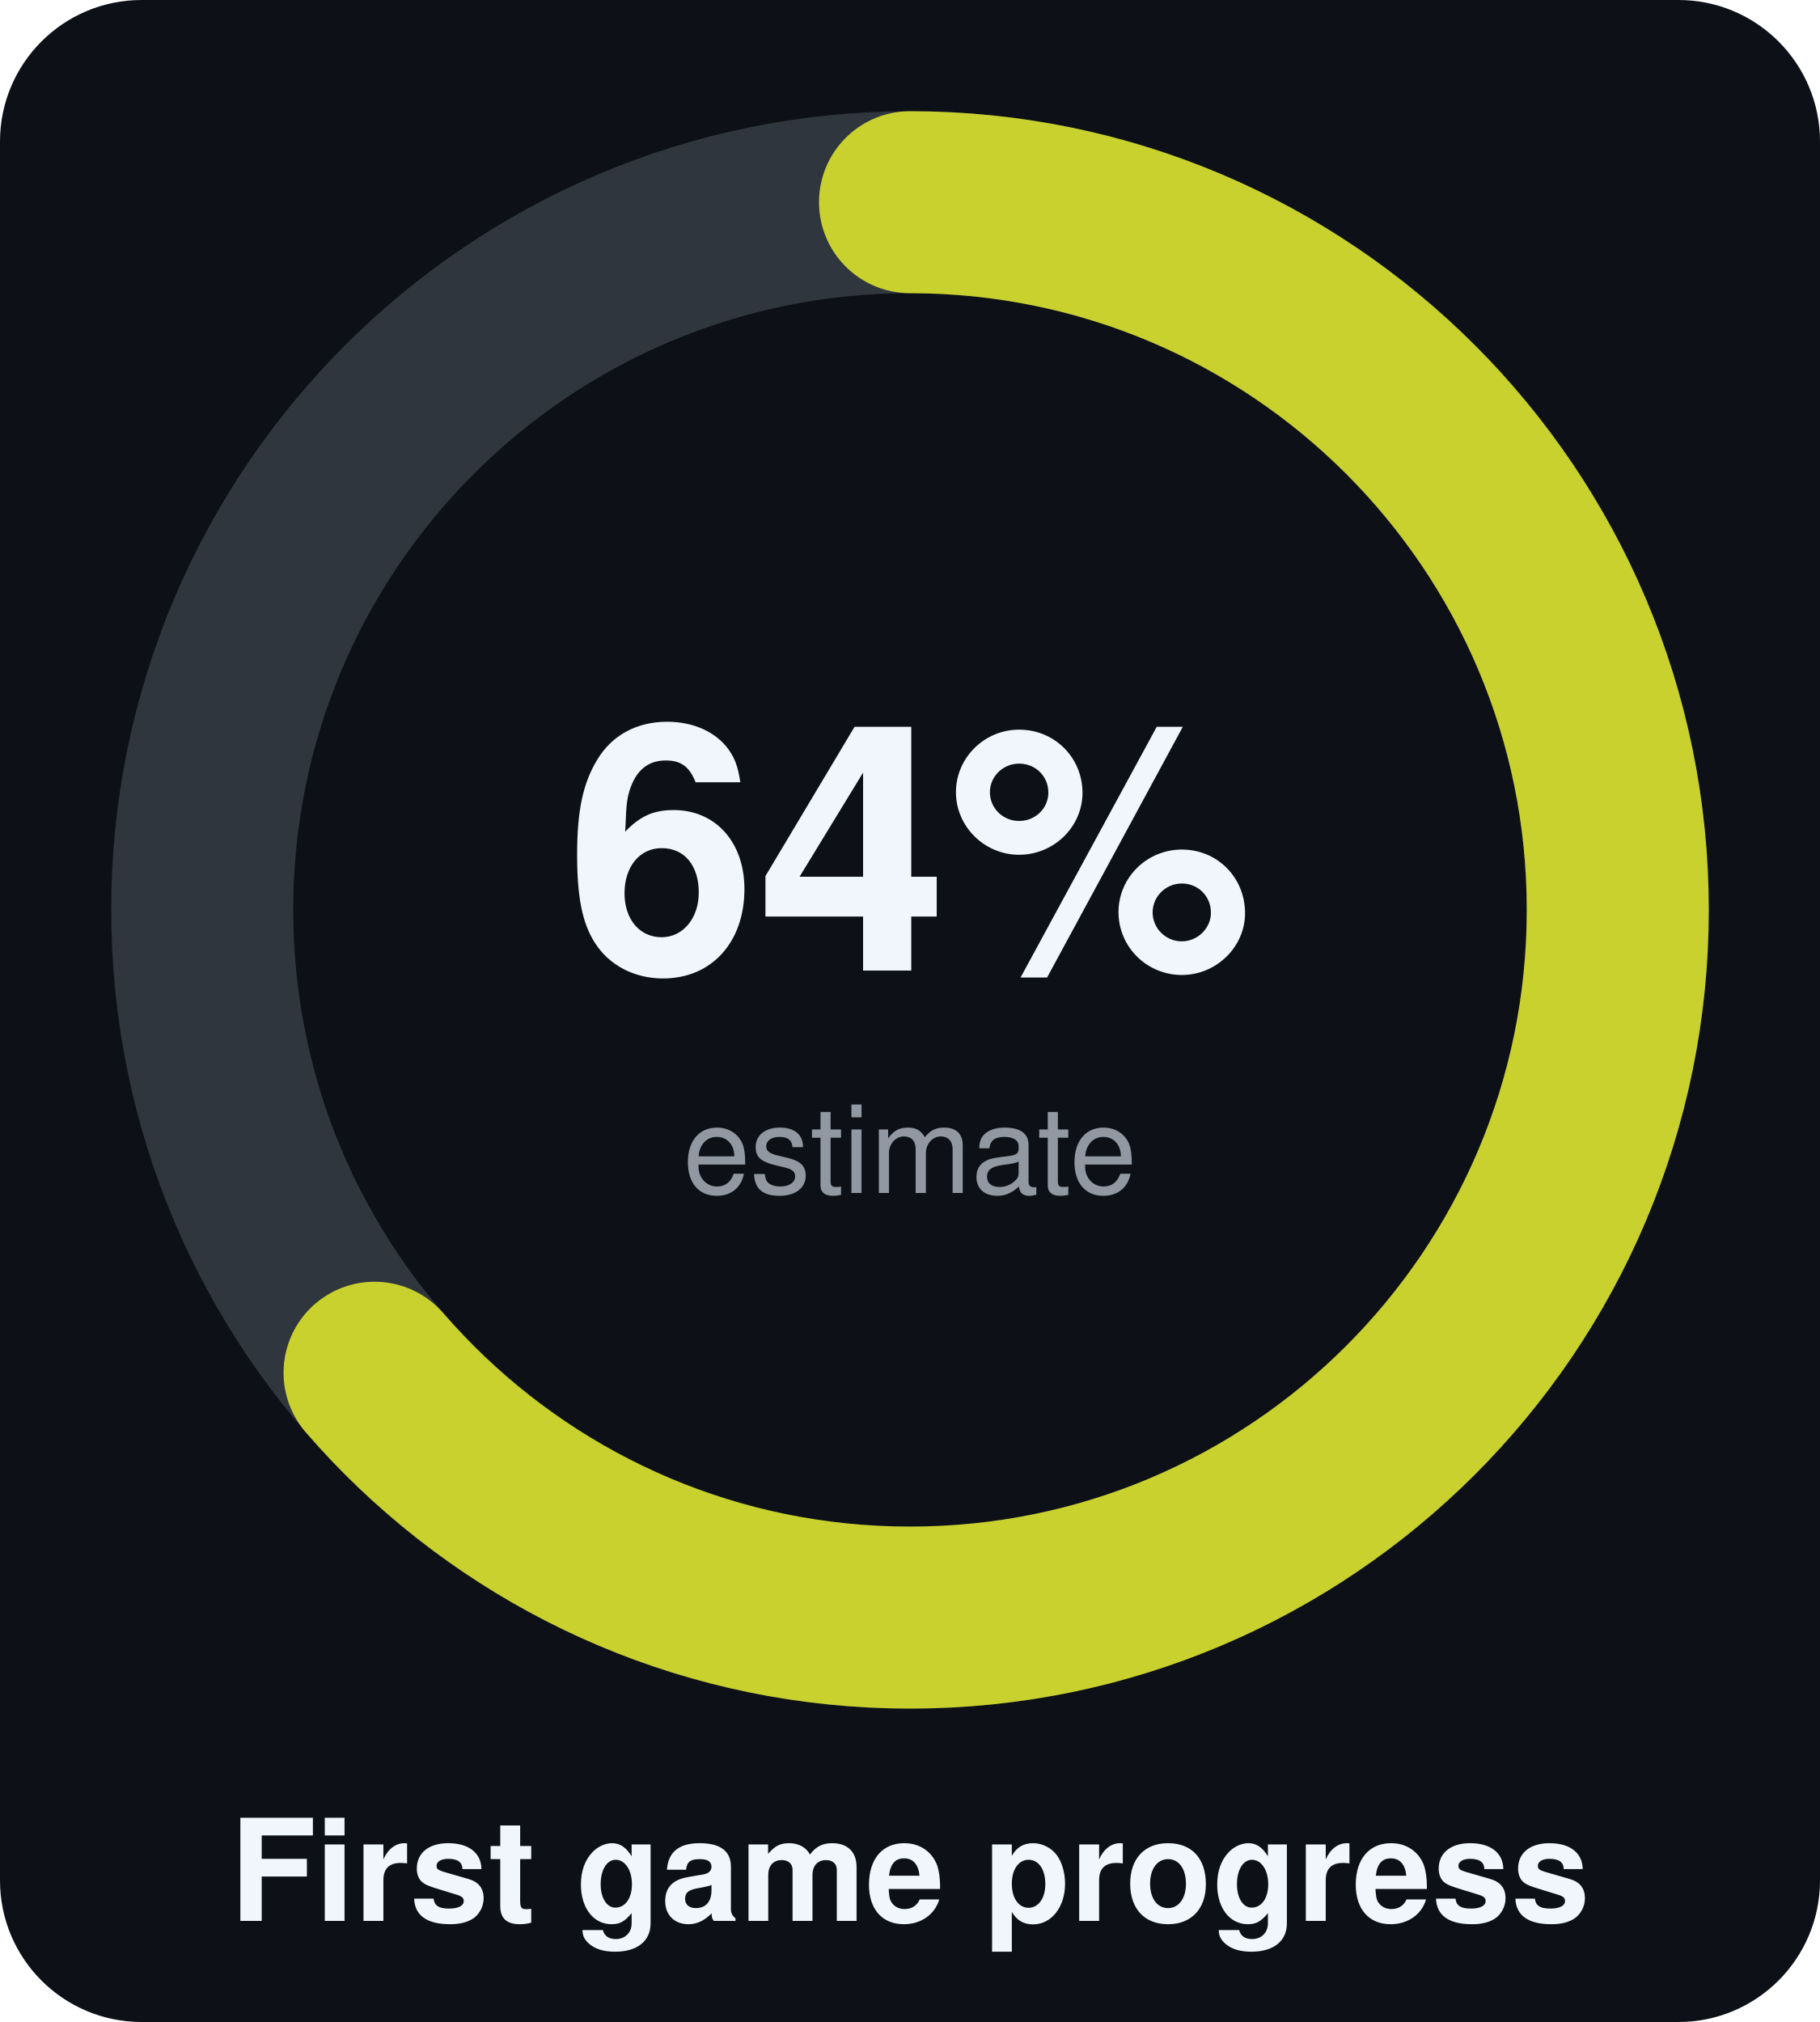
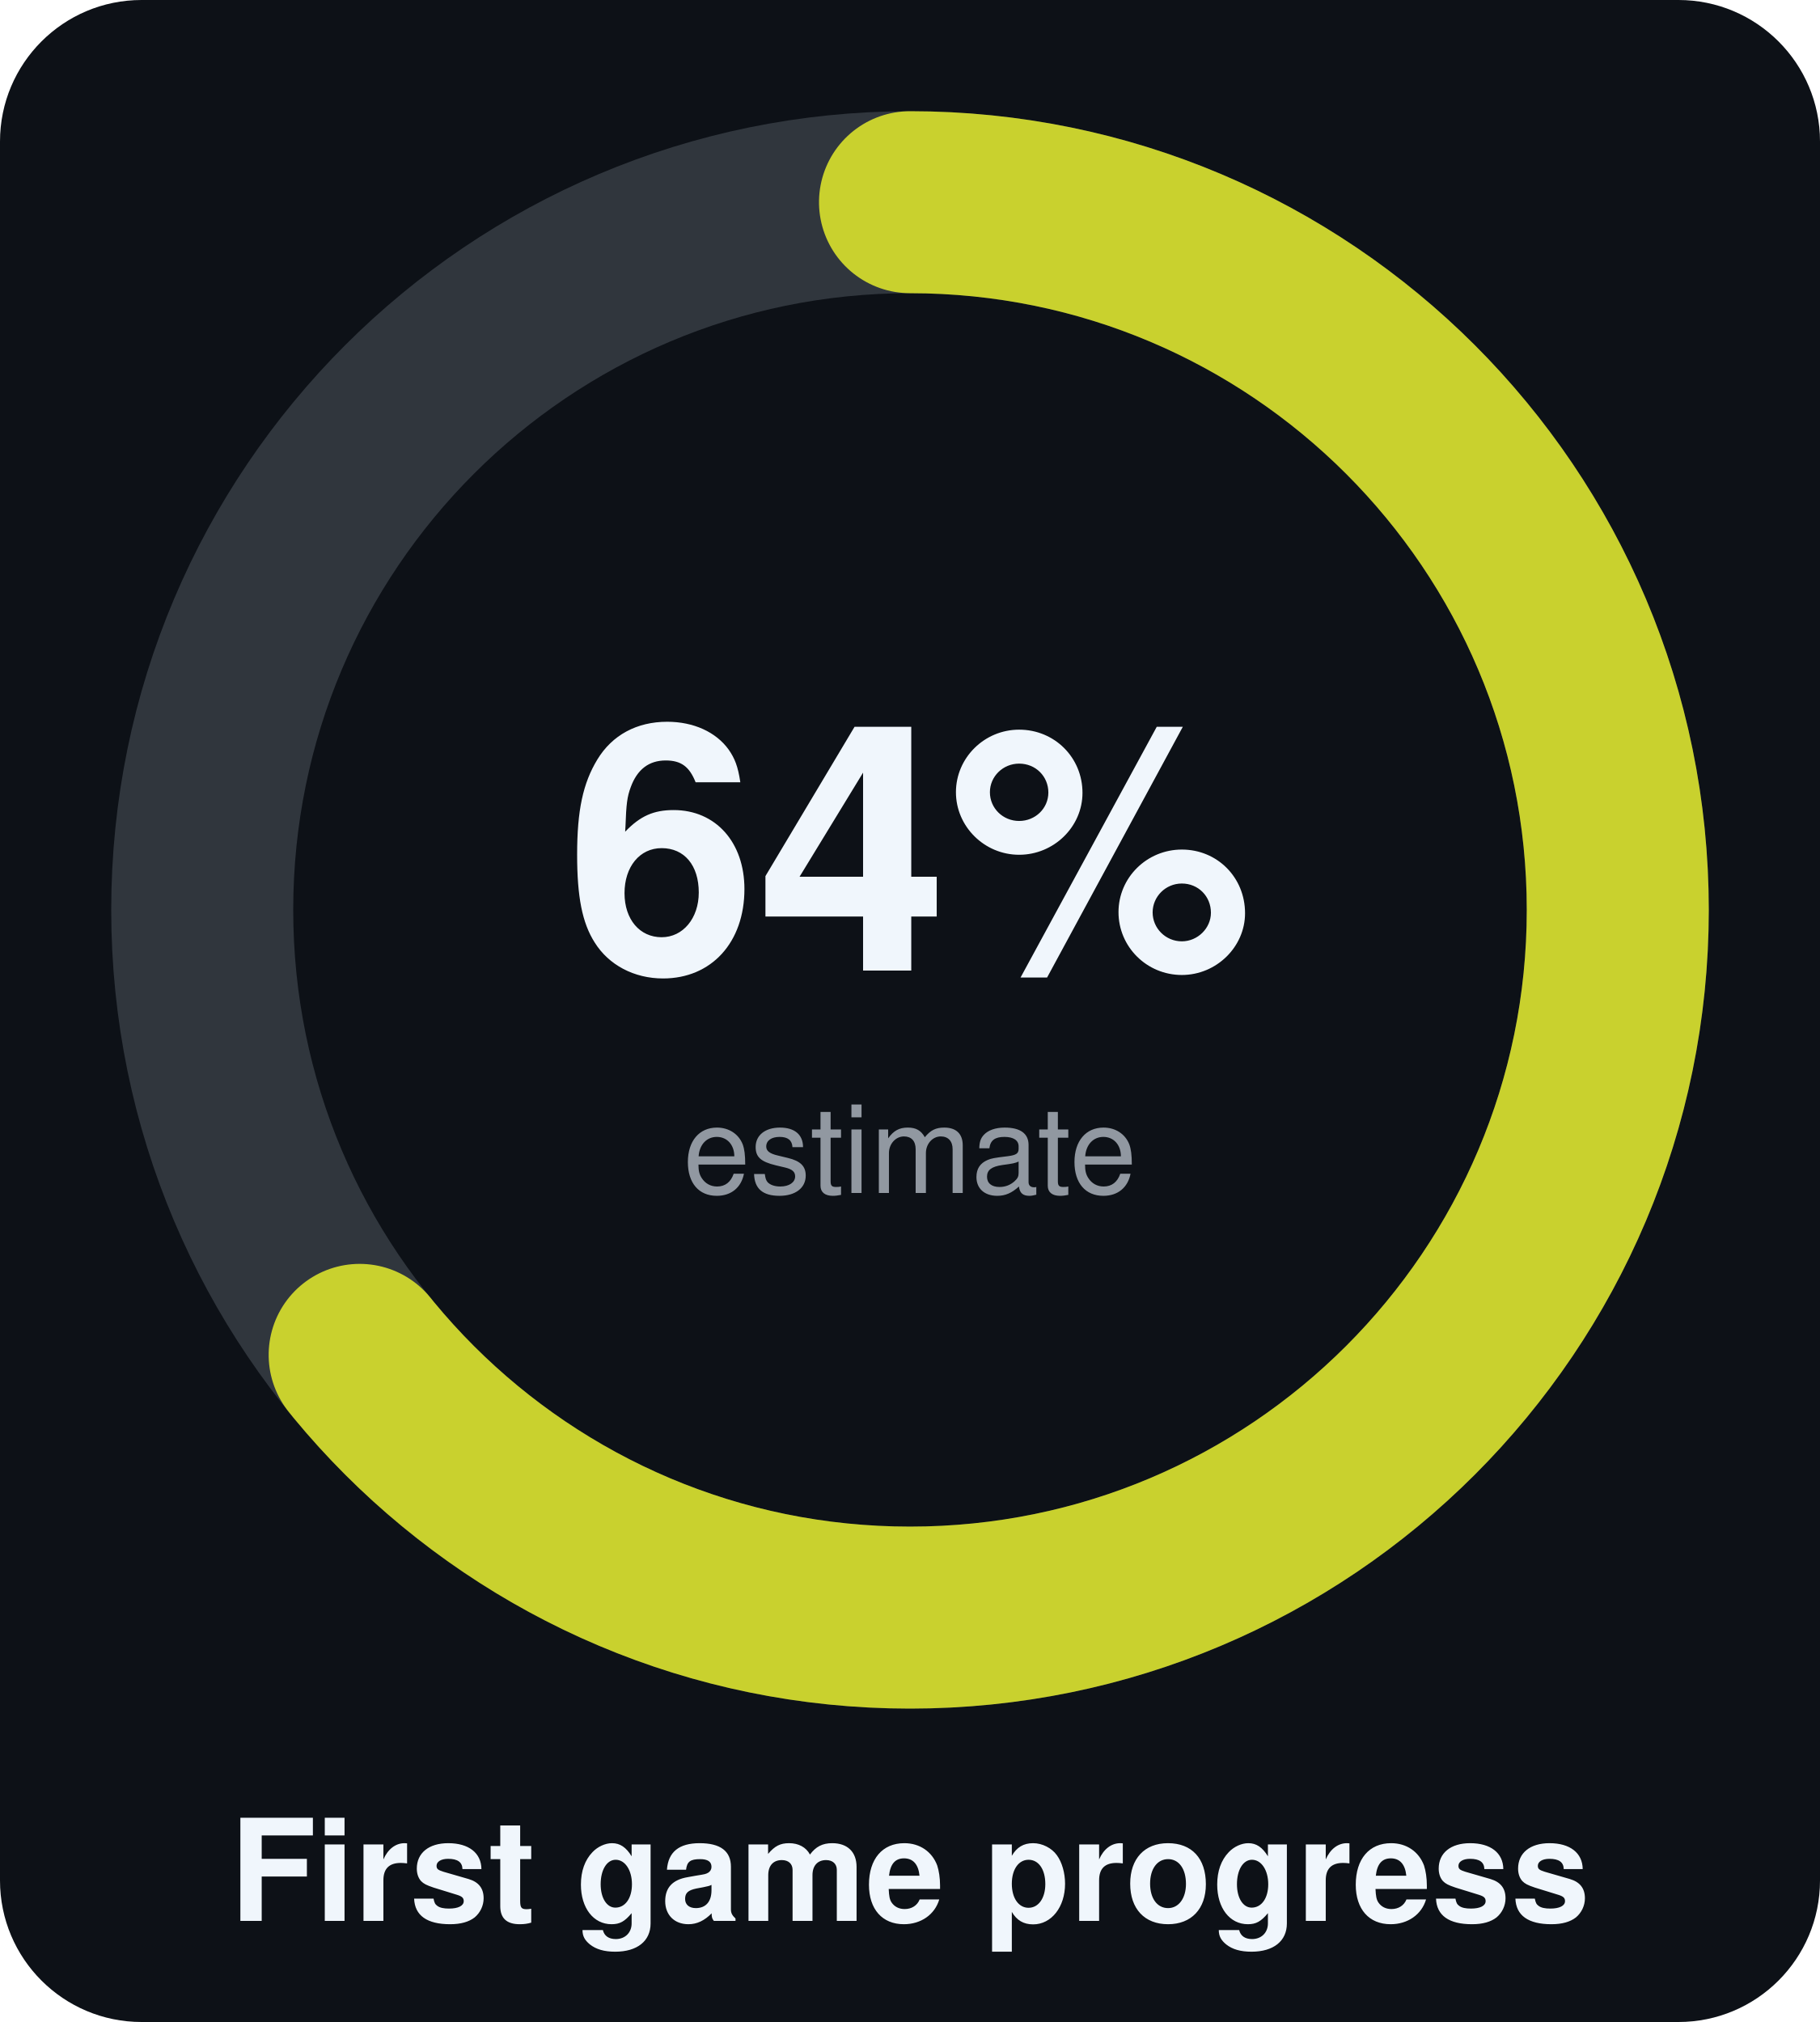
<svg xmlns="http://www.w3.org/2000/svg" width="180" height="200" viewBox="0 0 180 200" role="img" aria-label="Overall progress estimate 64 percent">
  <style>.t{fill:#f0f6fc;font-family:Segoe UI,Helvetica,Arial,sans-serif}.m{fill:#9198a1;font-family:Segoe UI,Helvetica,Arial,sans-serif}</style>
  <rect width="180" height="200" rx="14" fill="#0d1117" />
  <circle cx="90" cy="90" r="70" fill="none" stroke="#30363d" stroke-width="18" />
-   <circle cx="90" cy="90" r="70" fill="none" stroke="#c9d12e" stroke-width="18" stroke-linecap="round" stroke-dasharray="280.0 439.8" transform="rotate(-90 90 90)" />
+   <circle cx="90" cy="90" r="70" fill="none" stroke="#c9d12e" stroke-width="18" stroke-linecap="round" stroke-dasharray="282.3 439.8" transform="rotate(-90 90 90)" />
  <text class="t" x="90" y="96" text-anchor="middle" font-size="34" font-weight="700">64%</text>
  <text class="m" x="90" y="118" text-anchor="middle" font-size="12">estimate</text>
  <text class="t" x="90" y="190" text-anchor="middle" font-size="14" font-weight="600">First game progress</text>
</svg>
